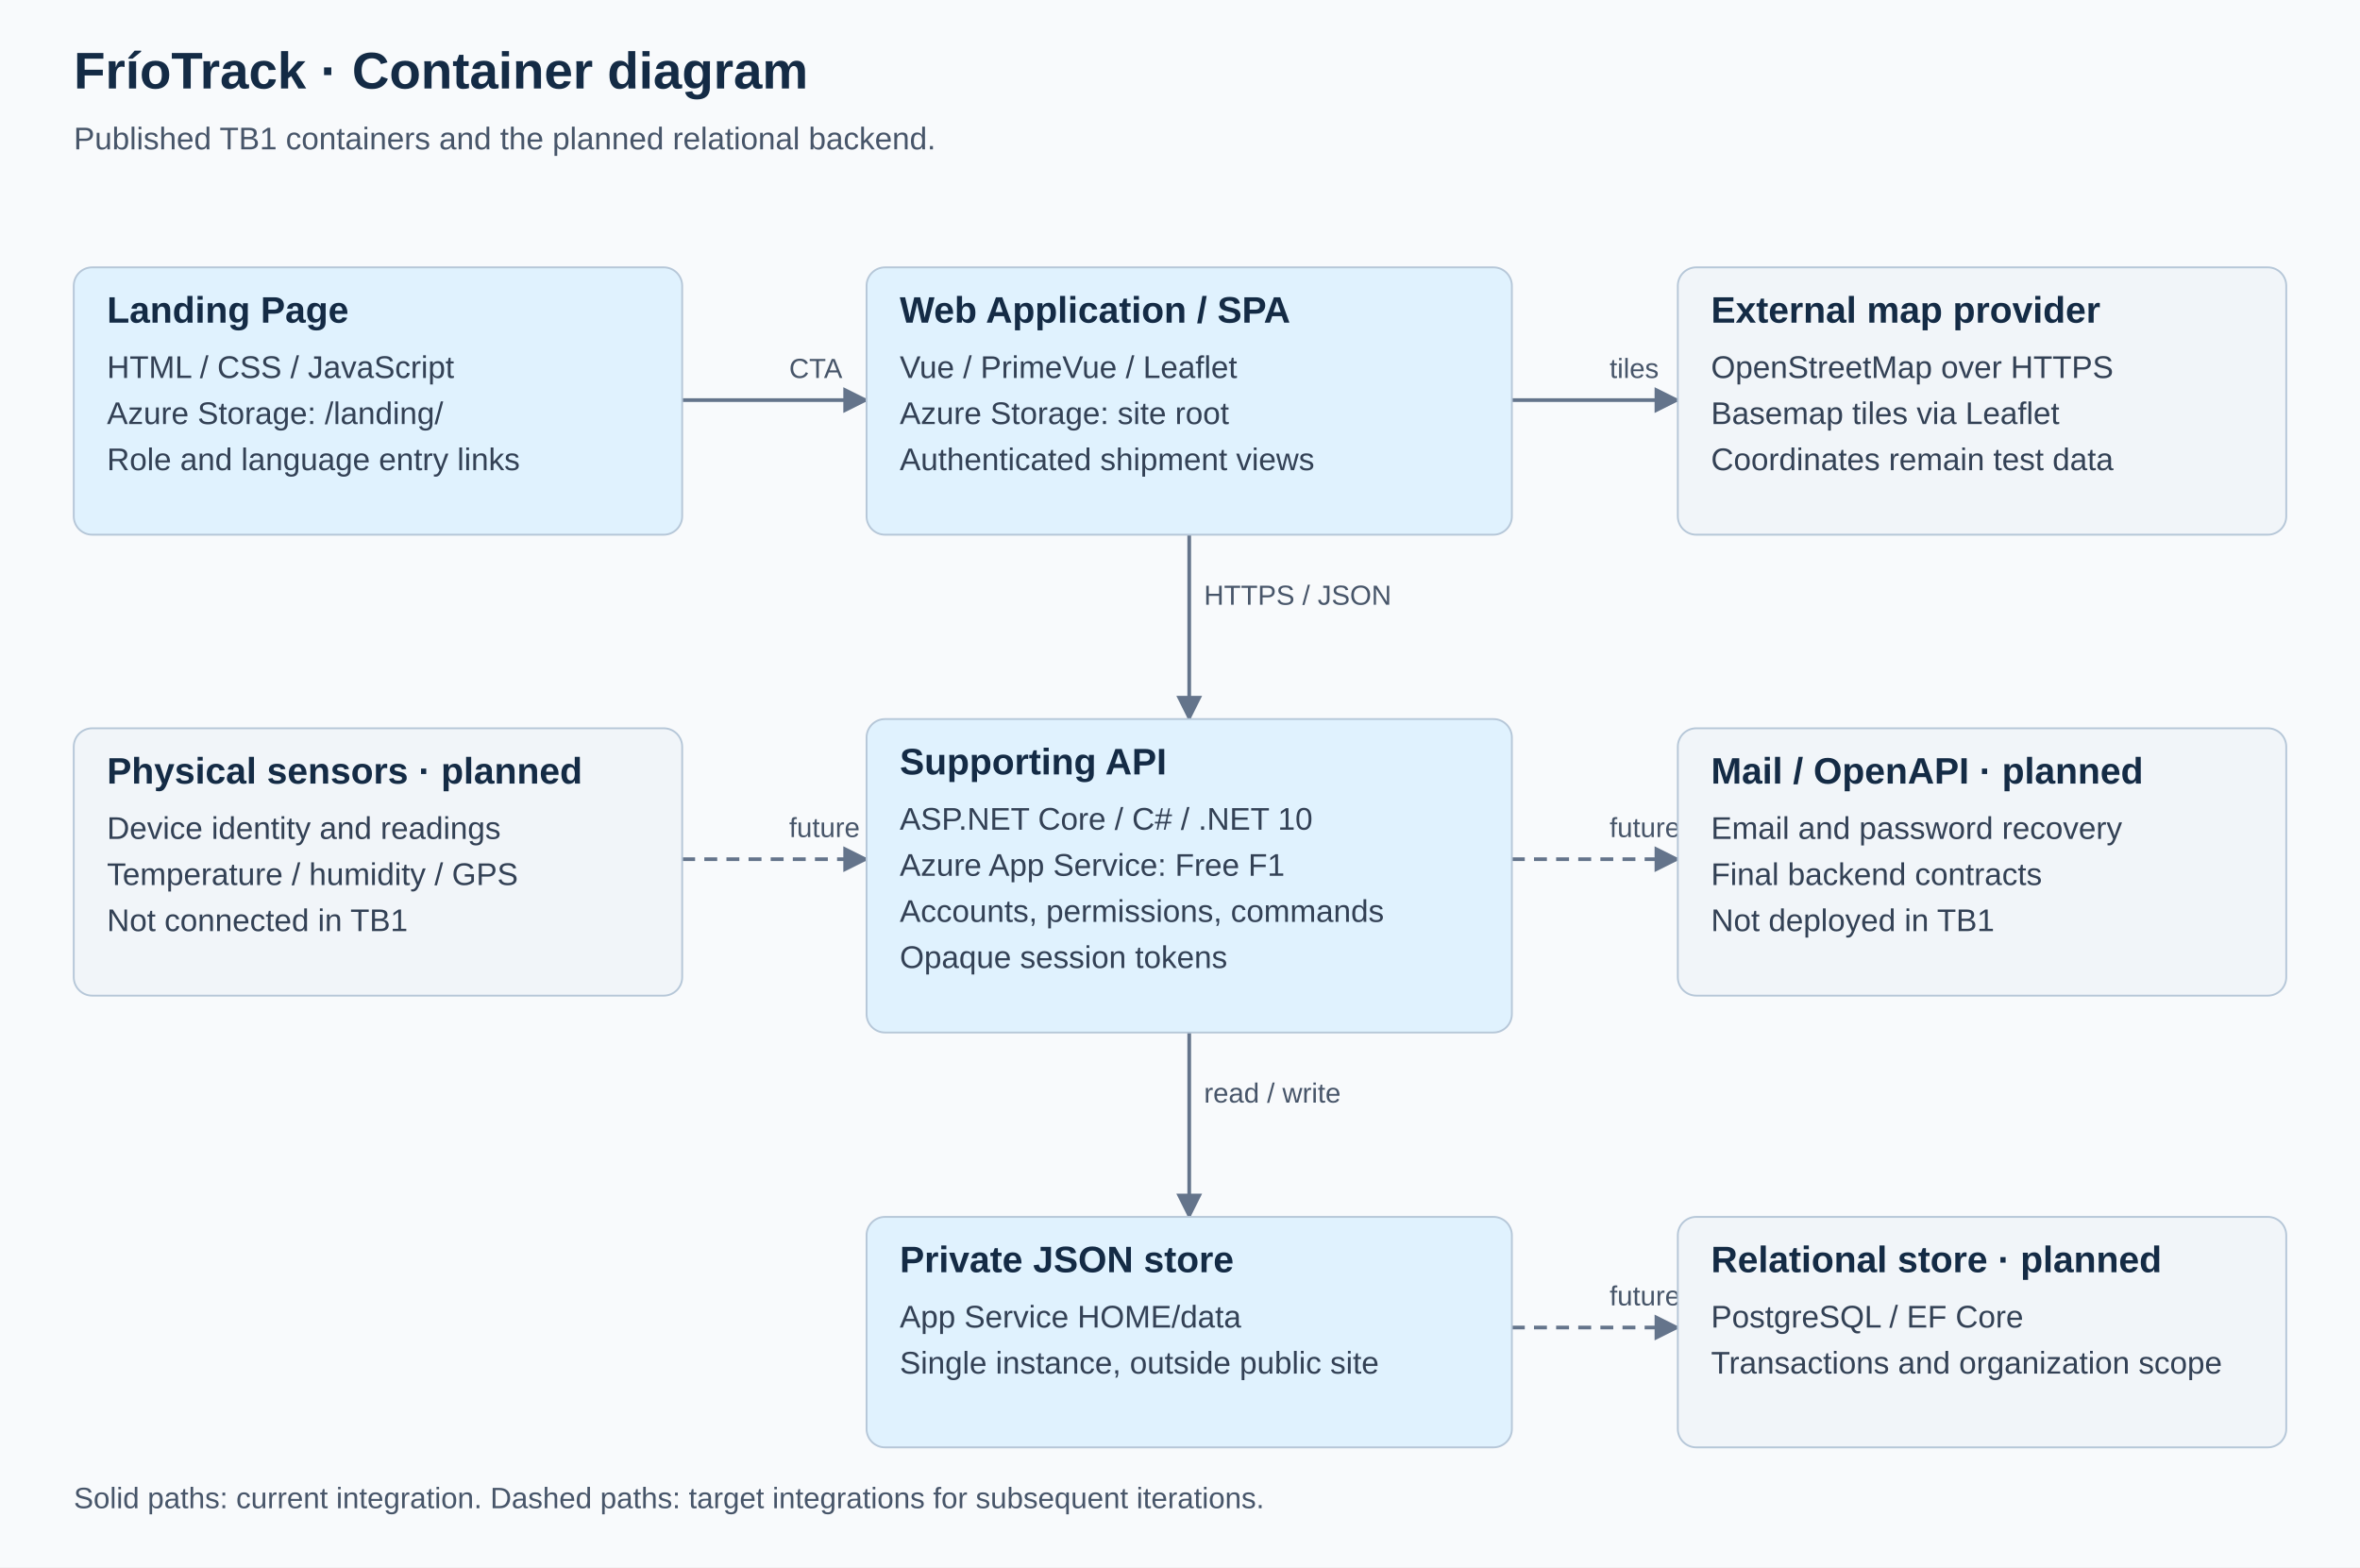
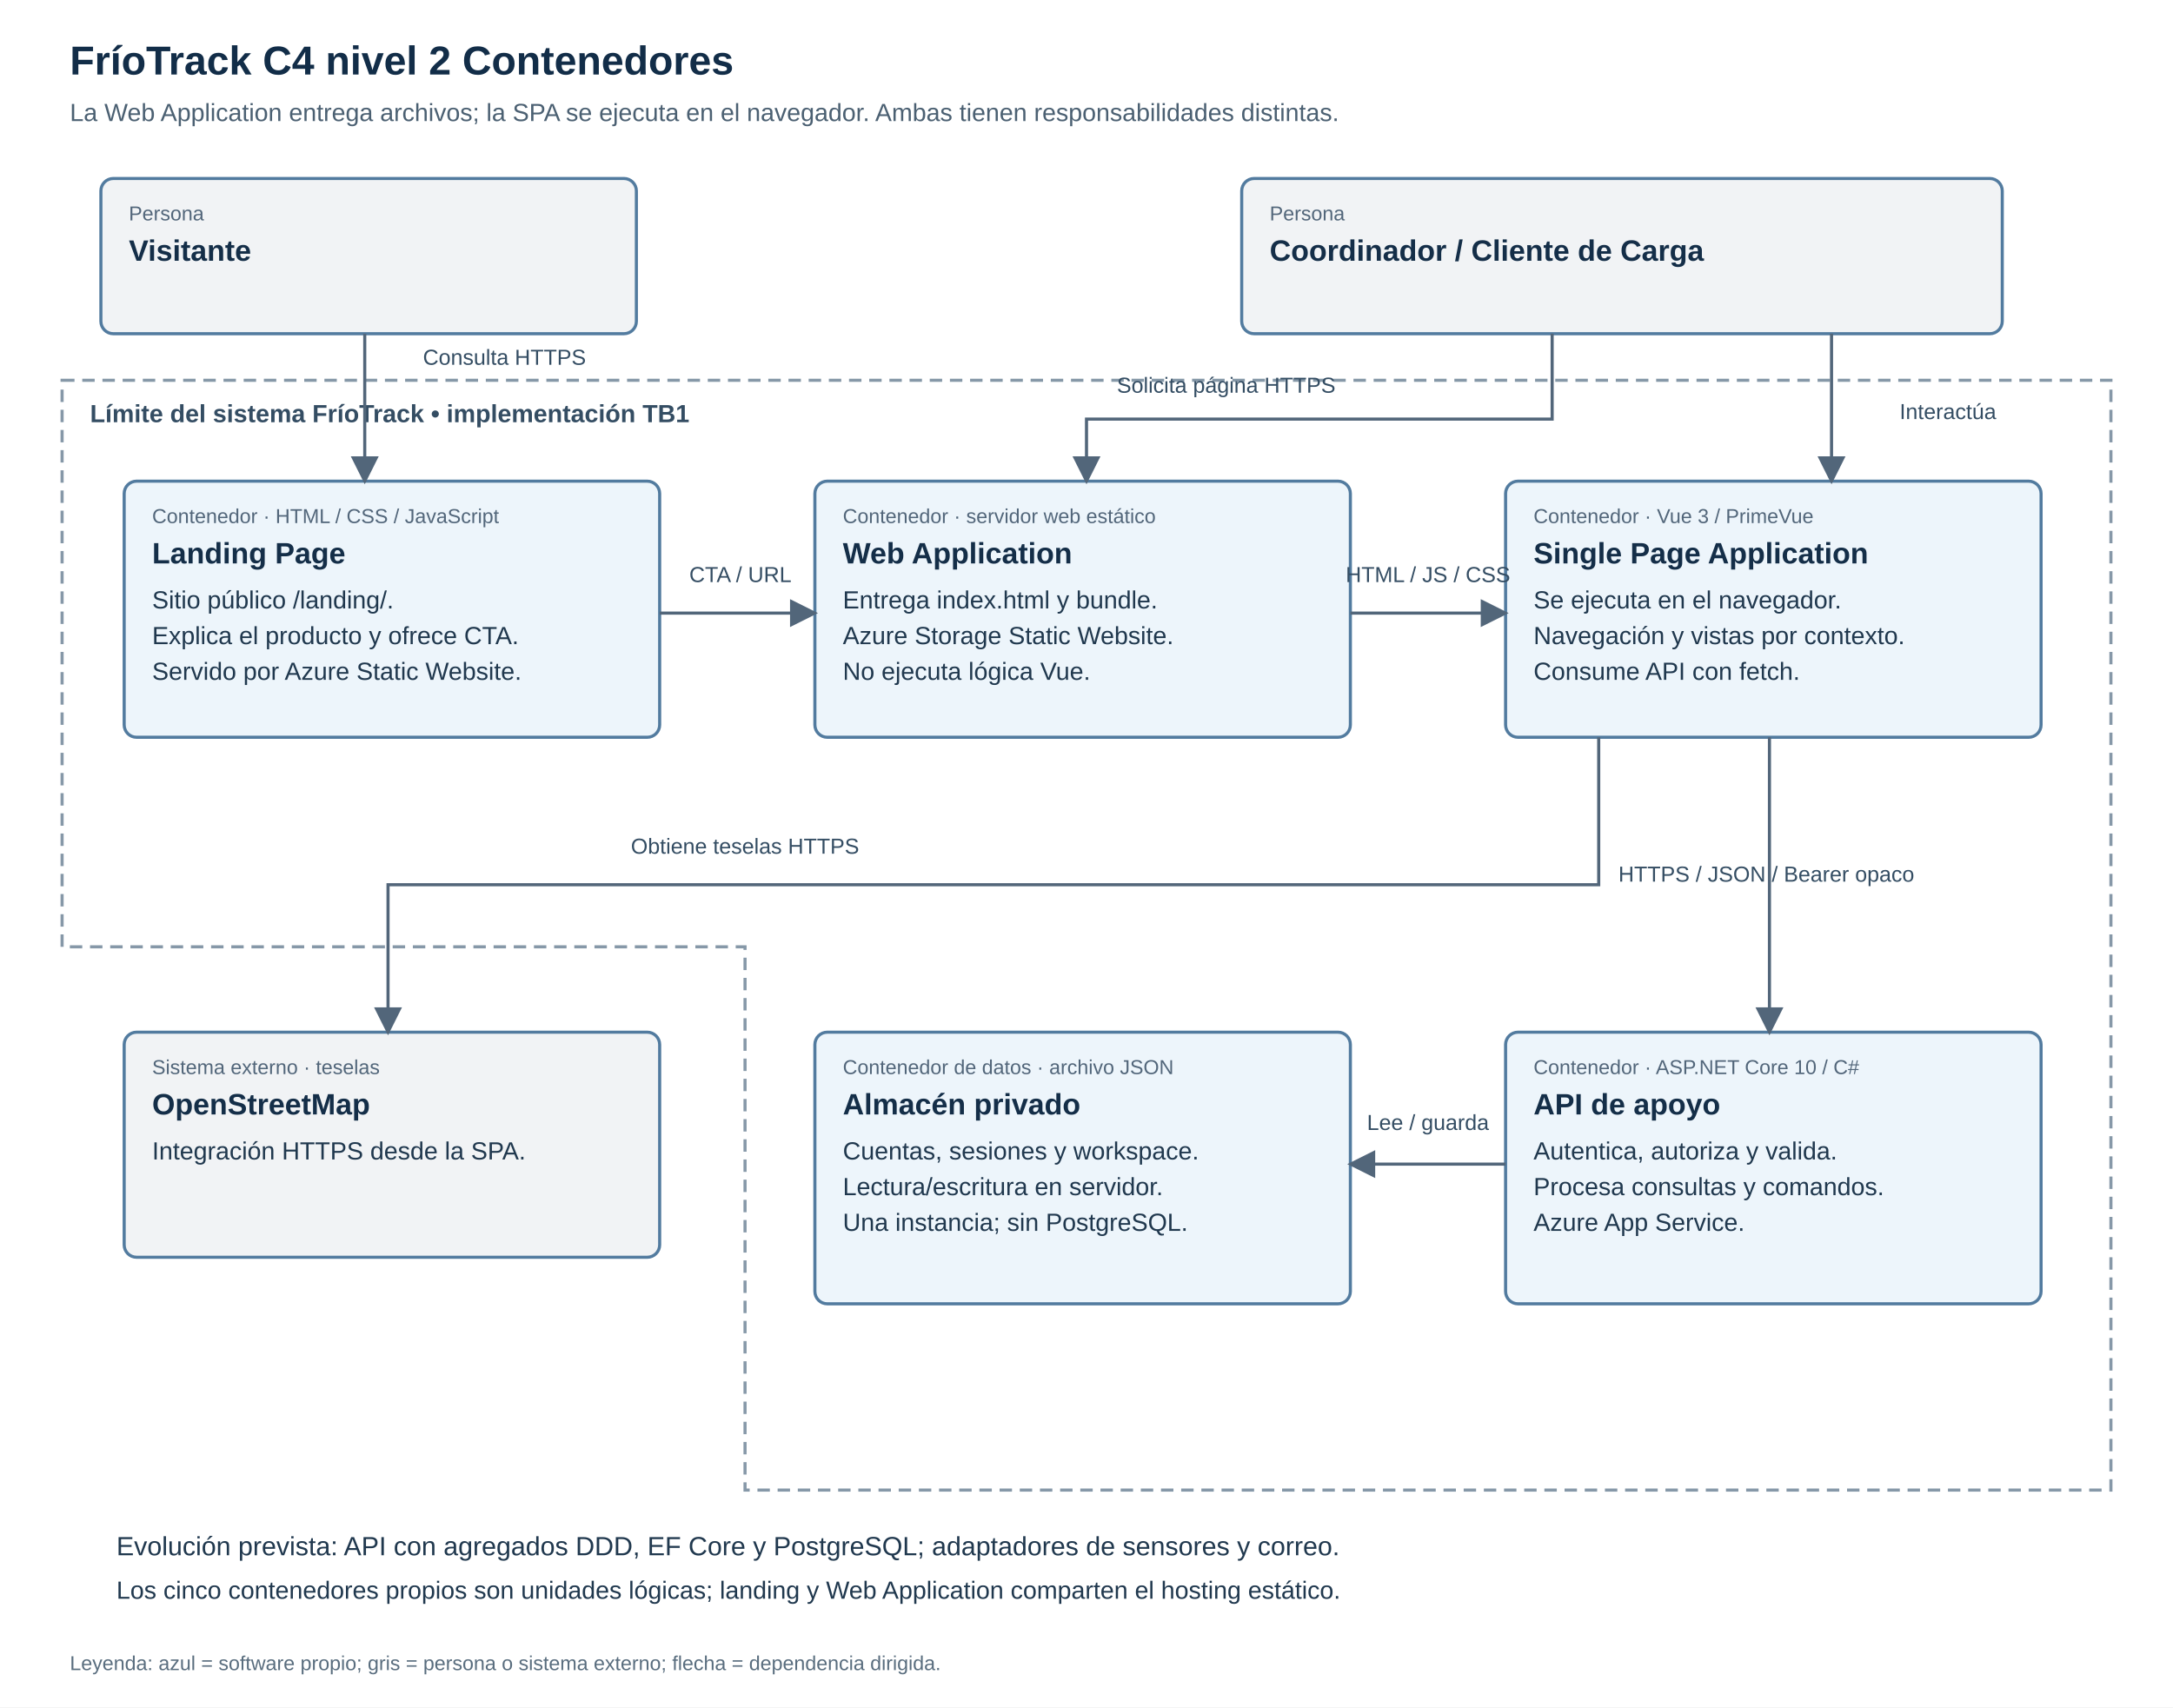
- <svg xmlns="http://www.w3.org/2000/svg" viewBox="0 0 1280 850" role="img">
+ <svg xmlns="http://www.w3.org/2000/svg" width="1400" height="1100" viewBox="0 0 1400 1100">
  <defs>
-     <marker id="arrow" viewBox="0 0 10 10" refX="9" refY="5" markerWidth="7" markerHeight="7" orient="auto">
-       <path d="M 0 0 L 10 5 L 0 10 z" fill="#64748b" />
+     <marker id="arrow" markerWidth="9" markerHeight="9" refX="8" refY="4.5" orient="auto">
+       <path d="M0,0 L9,4.5 L0,9" fill="#52667a" />
    </marker>
  </defs>
-   <rect width="1280" height="850" fill="#f8fafc" />
-   <g font-family="Arial, sans-serif">
-     <text x="40" y="48" font-size="28" font-weight="700" fill="#142b45">FríoTrack · Container diagram</text>
-     <text x="40" y="81" font-size="17" fill="#475569">Published TB1 containers and the planned relational backend.</text>
-     <path d="M370,217 L470,217" stroke="#64748b" stroke-width="2" fill="none" marker-end="url(#arrow)" />
-     <text x="428.0" y="205.0" font-size="15" fill="#475569">CTA</text>
-     <path d="M820,217 L910,217" stroke="#64748b" stroke-width="2" fill="none" marker-end="url(#arrow)" />
-     <text x="873.0" y="205.0" font-size="15" fill="#475569">tiles</text>
-     <path d="M645,290 L645,390" stroke="#64748b" stroke-width="2" fill="none" marker-end="url(#arrow)" />
-     <text x="653.0" y="328.0" font-size="15" fill="#475569">HTTPS / JSON</text>
-     <path d="M645,560 L645,660" stroke="#64748b" stroke-width="2" fill="none" marker-end="url(#arrow)" />
-     <text x="653.0" y="598.0" font-size="15" fill="#475569">read / write</text>
-     <path d="M370,466 L470,466" stroke="#64748b" stroke-width="2" fill="none" marker-end="url(#arrow)" stroke-dasharray="7 5" />
-     <text x="428.0" y="454.0" font-size="15" fill="#475569">future</text>
-     <path d="M820,466 L910,466" stroke="#64748b" stroke-width="2" fill="none" marker-end="url(#arrow)" stroke-dasharray="7 5" />
-     <text x="873.0" y="454.0" font-size="15" fill="#475569">future</text>
-     <path d="M820,720 L910,720" stroke="#64748b" stroke-width="2" fill="none" marker-end="url(#arrow)" stroke-dasharray="7 5" />
-     <text x="873.0" y="708.0" font-size="15" fill="#475569">future</text>
-     <rect x="40" y="145" width="330" height="145" rx="10" fill="#e0f2fe" stroke="#b6c7d8" />
-     <text x="58" y="175" font-size="20" font-weight="700" fill="#142b45">Landing Page</text>
-     <text x="58" y="205" font-size="17" fill="#334155">HTML / CSS / JavaScript</text>
-     <text x="58" y="230" font-size="17" fill="#334155">Azure Storage: /landing/</text>
-     <text x="58" y="255" font-size="17" fill="#334155">Role and language entry links</text>
-     <rect x="470" y="145" width="350" height="145" rx="10" fill="#e0f2fe" stroke="#b6c7d8" />
-     <text x="488" y="175" font-size="20" font-weight="700" fill="#142b45">Web Application / SPA</text>
-     <text x="488" y="205" font-size="17" fill="#334155">Vue / PrimeVue / Leaflet</text>
-     <text x="488" y="230" font-size="17" fill="#334155">Azure Storage: site root</text>
-     <text x="488" y="255" font-size="17" fill="#334155">Authenticated shipment views</text>
-     <rect x="910" y="145" width="330" height="145" rx="10" fill="#f1f5f9" stroke="#b6c7d8" />
-     <text x="928" y="175" font-size="20" font-weight="700" fill="#142b45">External map provider</text>
-     <text x="928" y="205" font-size="17" fill="#334155">OpenStreetMap over HTTPS</text>
-     <text x="928" y="230" font-size="17" fill="#334155">Basemap tiles via Leaflet</text>
-     <text x="928" y="255" font-size="17" fill="#334155">Coordinates remain test data</text>
-     <rect x="470" y="390" width="350" height="170" rx="10" fill="#e0f2fe" stroke="#b6c7d8" />
-     <text x="488" y="420" font-size="20" font-weight="700" fill="#142b45">Supporting API</text>
-     <text x="488" y="450" font-size="17" fill="#334155">ASP.NET Core / C# / .NET 10</text>
-     <text x="488" y="475" font-size="17" fill="#334155">Azure App Service: Free F1</text>
-     <text x="488" y="500" font-size="17" fill="#334155">Accounts, permissions, commands</text>
-     <text x="488" y="525" font-size="17" fill="#334155">Opaque session tokens</text>
-     <rect x="40" y="395" width="330" height="145" rx="10" fill="#f1f5f9" stroke="#b6c7d8" />
-     <text x="58" y="425" font-size="20" font-weight="700" fill="#142b45">Physical sensors · planned</text>
-     <text x="58" y="455" font-size="17" fill="#334155">Device identity and readings</text>
-     <text x="58" y="480" font-size="17" fill="#334155">Temperature / humidity / GPS</text>
-     <text x="58" y="505" font-size="17" fill="#334155">Not connected in TB1</text>
-     <rect x="910" y="395" width="330" height="145" rx="10" fill="#f1f5f9" stroke="#b6c7d8" />
-     <text x="928" y="425" font-size="20" font-weight="700" fill="#142b45">Mail / OpenAPI · planned</text>
-     <text x="928" y="455" font-size="17" fill="#334155">Email and password recovery</text>
-     <text x="928" y="480" font-size="17" fill="#334155">Final backend contracts</text>
-     <text x="928" y="505" font-size="17" fill="#334155">Not deployed in TB1</text>
-     <rect x="470" y="660" width="350" height="125" rx="10" fill="#e0f2fe" stroke="#b6c7d8" />
-     <text x="488" y="690" font-size="20" font-weight="700" fill="#142b45">Private JSON store</text>
-     <text x="488" y="720" font-size="17" fill="#334155">App Service HOME/data</text>
-     <text x="488" y="745" font-size="17" fill="#334155">Single instance, outside public site</text>
-     <rect x="910" y="660" width="330" height="125" rx="10" fill="#f1f5f9" stroke="#b6c7d8" />
-     <text x="928" y="690" font-size="20" font-weight="700" fill="#142b45">Relational store · planned</text>
-     <text x="928" y="720" font-size="17" fill="#334155">PostgreSQL / EF Core</text>
-     <text x="928" y="745" font-size="17" fill="#334155">Transactions and organization scope</text>
-     <text x="40" y="818" font-size="16" fill="#475569">Solid paths: current integration. Dashed paths: target integrations for subsequent iterations.</text>
-   </g>
+   <rect width="100%" height="100%" fill="white" />
+   <text x="45" y="48" font-family="Arial,sans-serif" font-size="26" fill="#122d48" font-weight="700" text-anchor="start">FríoTrack  C4 nivel 2  Contenedores</text>
+   <text x="45" y="78" font-family="Arial,sans-serif" font-size="16" fill="#4b6072" font-weight="400" text-anchor="start">La Web Application entrega archivos; la SPA se ejecuta en el navegador. Ambas tienen responsabilidades distintas.</text>
+   <path d="M40,245 H1360 V960 H480 V610 H40 Z" fill="none" stroke="#8698a8" stroke-width="2" stroke-dasharray="8 5" />
+   <text x="58" y="272" font-family="Arial,sans-serif" font-size="16" fill="#344d63" font-weight="700" text-anchor="start">Límite del sistema FríoTrack  •  implementación TB1</text>
+   <rect x="65" y="115" width="345" height="100" rx="8" fill="#f1f3f5" stroke="#527b9f" stroke-width="2" />
+   <text x="83" y="142" font-family="Arial,sans-serif" font-size="13" fill="#52667a" font-weight="400" text-anchor="start">Persona</text>
+   <text x="83" y="168" font-family="Arial,sans-serif" font-size="19" fill="#142e48" font-weight="700" text-anchor="start">Visitante</text>
+   <rect x="800" y="115" width="490" height="100" rx="8" fill="#f1f3f5" stroke="#527b9f" stroke-width="2" />
+   <text x="818" y="142" font-family="Arial,sans-serif" font-size="13" fill="#52667a" font-weight="400" text-anchor="start">Persona</text>
+   <text x="818" y="168" font-family="Arial,sans-serif" font-size="19" fill="#142e48" font-weight="700" text-anchor="start">Coordinador / Cliente de Carga</text>
+   <rect x="80" y="310" width="345" height="165" rx="8" fill="#edf5fb" stroke="#527b9f" stroke-width="2" />
+   <text x="98" y="337" font-family="Arial,sans-serif" font-size="13" fill="#52667a" font-weight="400" text-anchor="start">Contenedor · HTML / CSS / JavaScript</text>
+   <text x="98" y="363" font-family="Arial,sans-serif" font-size="19" fill="#142e48" font-weight="700" text-anchor="start">Landing Page</text>
+   <text x="98" y="392" font-family="Arial,sans-serif" font-size="16" fill="#20384e" font-weight="400" text-anchor="start">Sitio público /landing/.</text>
+   <text x="98" y="415" font-family="Arial,sans-serif" font-size="16" fill="#20384e" font-weight="400" text-anchor="start">Explica el producto y ofrece CTA.</text>
+   <text x="98" y="438" font-family="Arial,sans-serif" font-size="16" fill="#20384e" font-weight="400" text-anchor="start">Servido por Azure Static Website.</text>
+   <rect x="525" y="310" width="345" height="165" rx="8" fill="#edf5fb" stroke="#527b9f" stroke-width="2" />
+   <text x="543" y="337" font-family="Arial,sans-serif" font-size="13" fill="#52667a" font-weight="400" text-anchor="start">Contenedor · servidor web estático</text>
+   <text x="543" y="363" font-family="Arial,sans-serif" font-size="19" fill="#142e48" font-weight="700" text-anchor="start">Web Application</text>
+   <text x="543" y="392" font-family="Arial,sans-serif" font-size="16" fill="#20384e" font-weight="400" text-anchor="start">Entrega index.html y bundle.</text>
+   <text x="543" y="415" font-family="Arial,sans-serif" font-size="16" fill="#20384e" font-weight="400" text-anchor="start">Azure Storage Static Website.</text>
+   <text x="543" y="438" font-family="Arial,sans-serif" font-size="16" fill="#20384e" font-weight="400" text-anchor="start">No ejecuta lógica Vue.</text>
+   <rect x="970" y="310" width="345" height="165" rx="8" fill="#edf5fb" stroke="#527b9f" stroke-width="2" />
+   <text x="988" y="337" font-family="Arial,sans-serif" font-size="13" fill="#52667a" font-weight="400" text-anchor="start">Contenedor · Vue 3 / PrimeVue</text>
+   <text x="988" y="363" font-family="Arial,sans-serif" font-size="19" fill="#142e48" font-weight="700" text-anchor="start">Single Page Application</text>
+   <text x="988" y="392" font-family="Arial,sans-serif" font-size="16" fill="#20384e" font-weight="400" text-anchor="start">Se ejecuta en el navegador.</text>
+   <text x="988" y="415" font-family="Arial,sans-serif" font-size="16" fill="#20384e" font-weight="400" text-anchor="start">Navegación y vistas por contexto.</text>
+   <text x="988" y="438" font-family="Arial,sans-serif" font-size="16" fill="#20384e" font-weight="400" text-anchor="start">Consume API con fetch.</text>
+   <rect x="970" y="665" width="345" height="175" rx="8" fill="#edf5fb" stroke="#527b9f" stroke-width="2" />
+   <text x="988" y="692" font-family="Arial,sans-serif" font-size="13" fill="#52667a" font-weight="400" text-anchor="start">Contenedor · ASP.NET Core 10 / C#</text>
+   <text x="988" y="718" font-family="Arial,sans-serif" font-size="19" fill="#142e48" font-weight="700" text-anchor="start">API de apoyo</text>
+   <text x="988" y="747" font-family="Arial,sans-serif" font-size="16" fill="#20384e" font-weight="400" text-anchor="start">Autentica, autoriza y valida.</text>
+   <text x="988" y="770" font-family="Arial,sans-serif" font-size="16" fill="#20384e" font-weight="400" text-anchor="start">Procesa consultas y comandos.</text>
+   <text x="988" y="793" font-family="Arial,sans-serif" font-size="16" fill="#20384e" font-weight="400" text-anchor="start">Azure App Service.</text>
+   <rect x="525" y="665" width="345" height="175" rx="8" fill="#edf5fb" stroke="#527b9f" stroke-width="2" />
+   <text x="543" y="692" font-family="Arial,sans-serif" font-size="13" fill="#52667a" font-weight="400" text-anchor="start">Contenedor de datos · archivo JSON</text>
+   <text x="543" y="718" font-family="Arial,sans-serif" font-size="19" fill="#142e48" font-weight="700" text-anchor="start">Almacén privado</text>
+   <text x="543" y="747" font-family="Arial,sans-serif" font-size="16" fill="#20384e" font-weight="400" text-anchor="start">Cuentas, sesiones y workspace.</text>
+   <text x="543" y="770" font-family="Arial,sans-serif" font-size="16" fill="#20384e" font-weight="400" text-anchor="start">Lectura/escritura en servidor.</text>
+   <text x="543" y="793" font-family="Arial,sans-serif" font-size="16" fill="#20384e" font-weight="400" text-anchor="start">Una instancia; sin PostgreSQL.</text>
+   <rect x="80" y="665" width="345" height="145" rx="8" fill="#f1f3f5" stroke="#527b9f" stroke-width="2" />
+   <text x="98" y="692" font-family="Arial,sans-serif" font-size="13" fill="#52667a" font-weight="400" text-anchor="start">Sistema externo · teselas</text>
+   <text x="98" y="718" font-family="Arial,sans-serif" font-size="19" fill="#142e48" font-weight="700" text-anchor="start">OpenStreetMap</text>
+   <text x="98" y="747" font-family="Arial,sans-serif" font-size="16" fill="#20384e" font-weight="400" text-anchor="start">Integración HTTPS desde la SPA.</text>
+   <polyline points="235,215 235,310" fill="none" stroke="#52667a" stroke-width="2" marker-end="url(#arrow)" />
+   <text x="325" y="235" font-family="Arial,sans-serif" font-size="14" fill="#344d63" font-weight="400" text-anchor="middle">Consulta HTTPS</text>
+   <polyline points="425,395 525,395" fill="none" stroke="#52667a" stroke-width="2" marker-end="url(#arrow)" />
+   <text x="477" y="375" font-family="Arial,sans-serif" font-size="14" fill="#344d63" font-weight="400" text-anchor="middle">CTA / URL</text>
+   <polyline points="870,395 970,395" fill="none" stroke="#52667a" stroke-width="2" marker-end="url(#arrow)" />
+   <text x="920" y="375" font-family="Arial,sans-serif" font-size="14" fill="#344d63" font-weight="400" text-anchor="middle">HTML / JS / CSS</text>
+   <polyline points="1000,215 1000,270 700,270 700,310" fill="none" stroke="#52667a" stroke-width="2" marker-end="url(#arrow)" />
+   <text x="790" y="253" font-family="Arial,sans-serif" font-size="14" fill="#344d63" font-weight="400" text-anchor="middle">Solicita página HTTPS</text>
+   <polyline points="1180,215 1180,310" fill="none" stroke="#52667a" stroke-width="2" marker-end="url(#arrow)" />
+   <text x="1255" y="270" font-family="Arial,sans-serif" font-size="14" fill="#344d63" font-weight="400" text-anchor="middle">Interactúa</text>
+   <polyline points="1140,475 1140,665" fill="none" stroke="#52667a" stroke-width="2" marker-end="url(#arrow)" />
+   <text x="1138" y="568" font-family="Arial,sans-serif" font-size="14" fill="#344d63" font-weight="400" text-anchor="middle">HTTPS / JSON / Bearer opaco</text>
+   <polyline points="970,750 870,750" fill="none" stroke="#52667a" stroke-width="2" marker-end="url(#arrow)" />
+   <text x="920" y="728" font-family="Arial,sans-serif" font-size="14" fill="#344d63" font-weight="400" text-anchor="middle">Lee / guarda</text>
+   <polyline points="1030,475 1030,570 250,570 250,665" fill="none" stroke="#52667a" stroke-width="2" marker-end="url(#arrow)" />
+   <text x="480" y="550" font-family="Arial,sans-serif" font-size="14" fill="#344d63" font-weight="400" text-anchor="middle">Obtiene teselas HTTPS</text>
+   <text x="75" y="1002" font-family="Arial,sans-serif" font-size="17" fill="#20384e" font-weight="400" text-anchor="start">Evolución prevista: API con agregados DDD, EF Core y PostgreSQL; adaptadores de sensores y correo.</text>
+   <text x="75" y="1030" font-family="Arial,sans-serif" font-size="16" fill="#20384e" font-weight="400" text-anchor="start">Los cinco contenedores propios son unidades lógicas; landing y Web Application comparten el hosting estático.</text>
+   <text x="45" y="1076" font-family="Arial,sans-serif" font-size="13" fill="#596d7e" font-weight="400" text-anchor="start">Leyenda: azul = software propio; gris = persona o sistema externo; flecha = dependencia dirigida.</text>
</svg>
